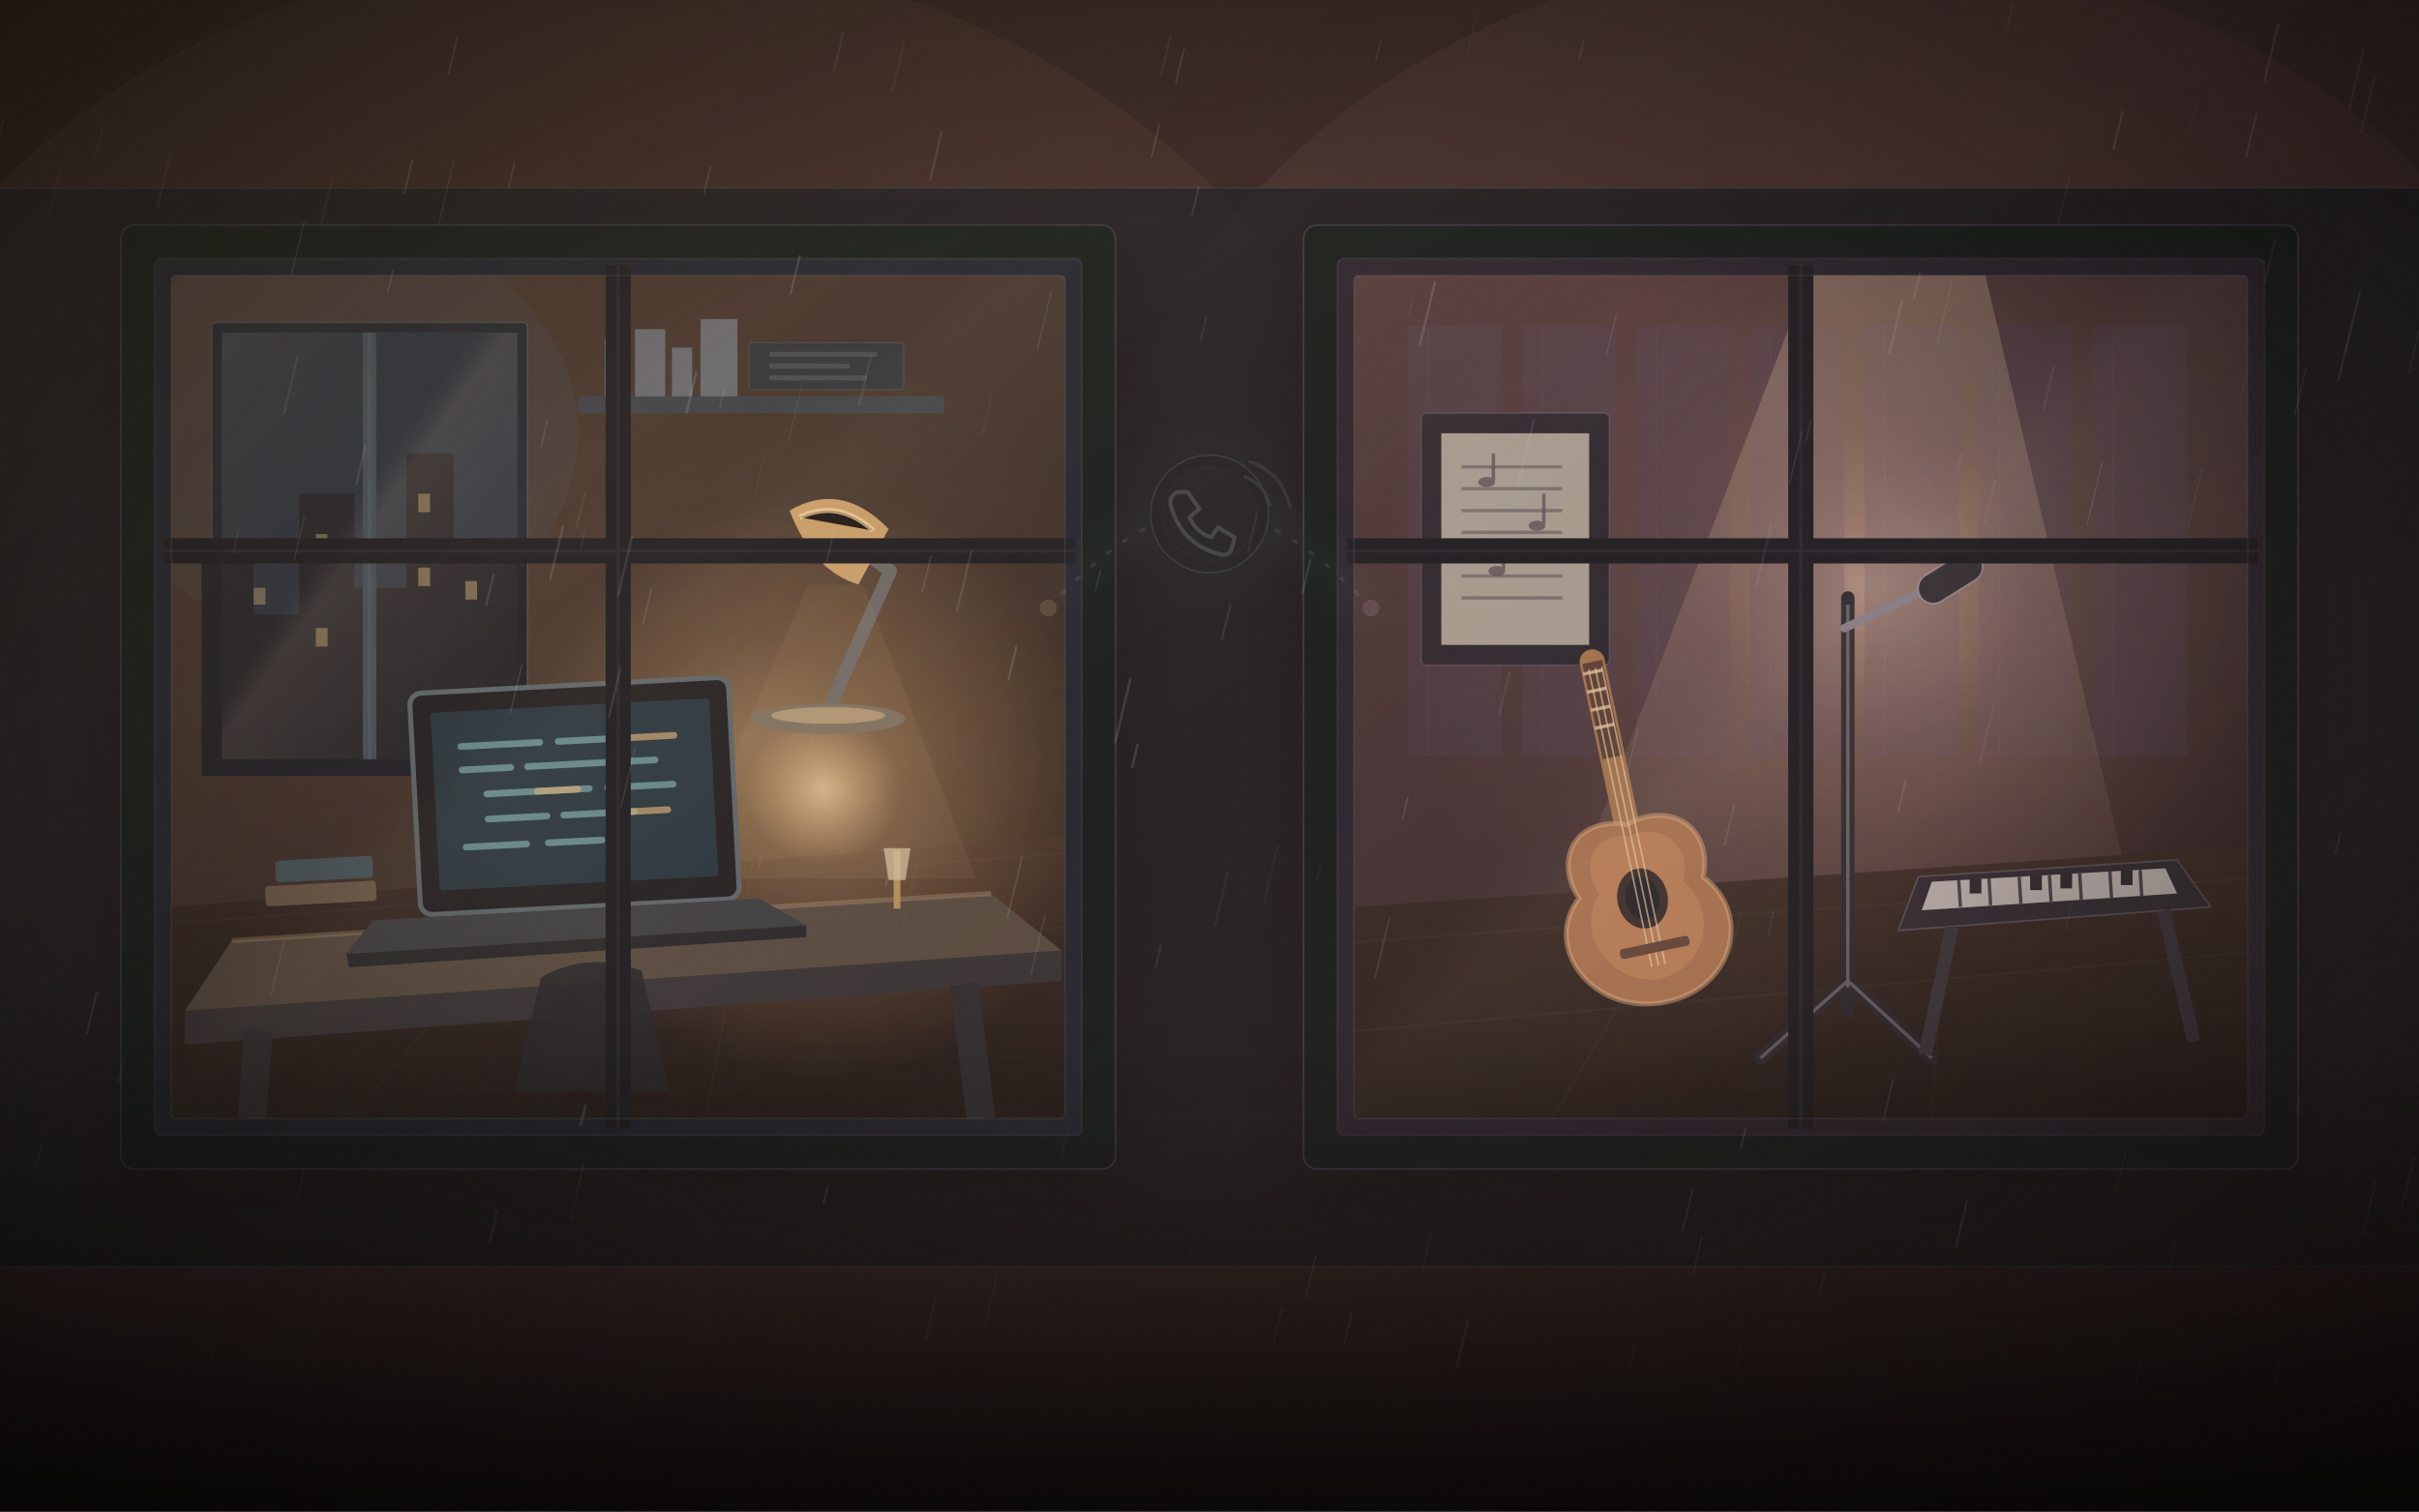
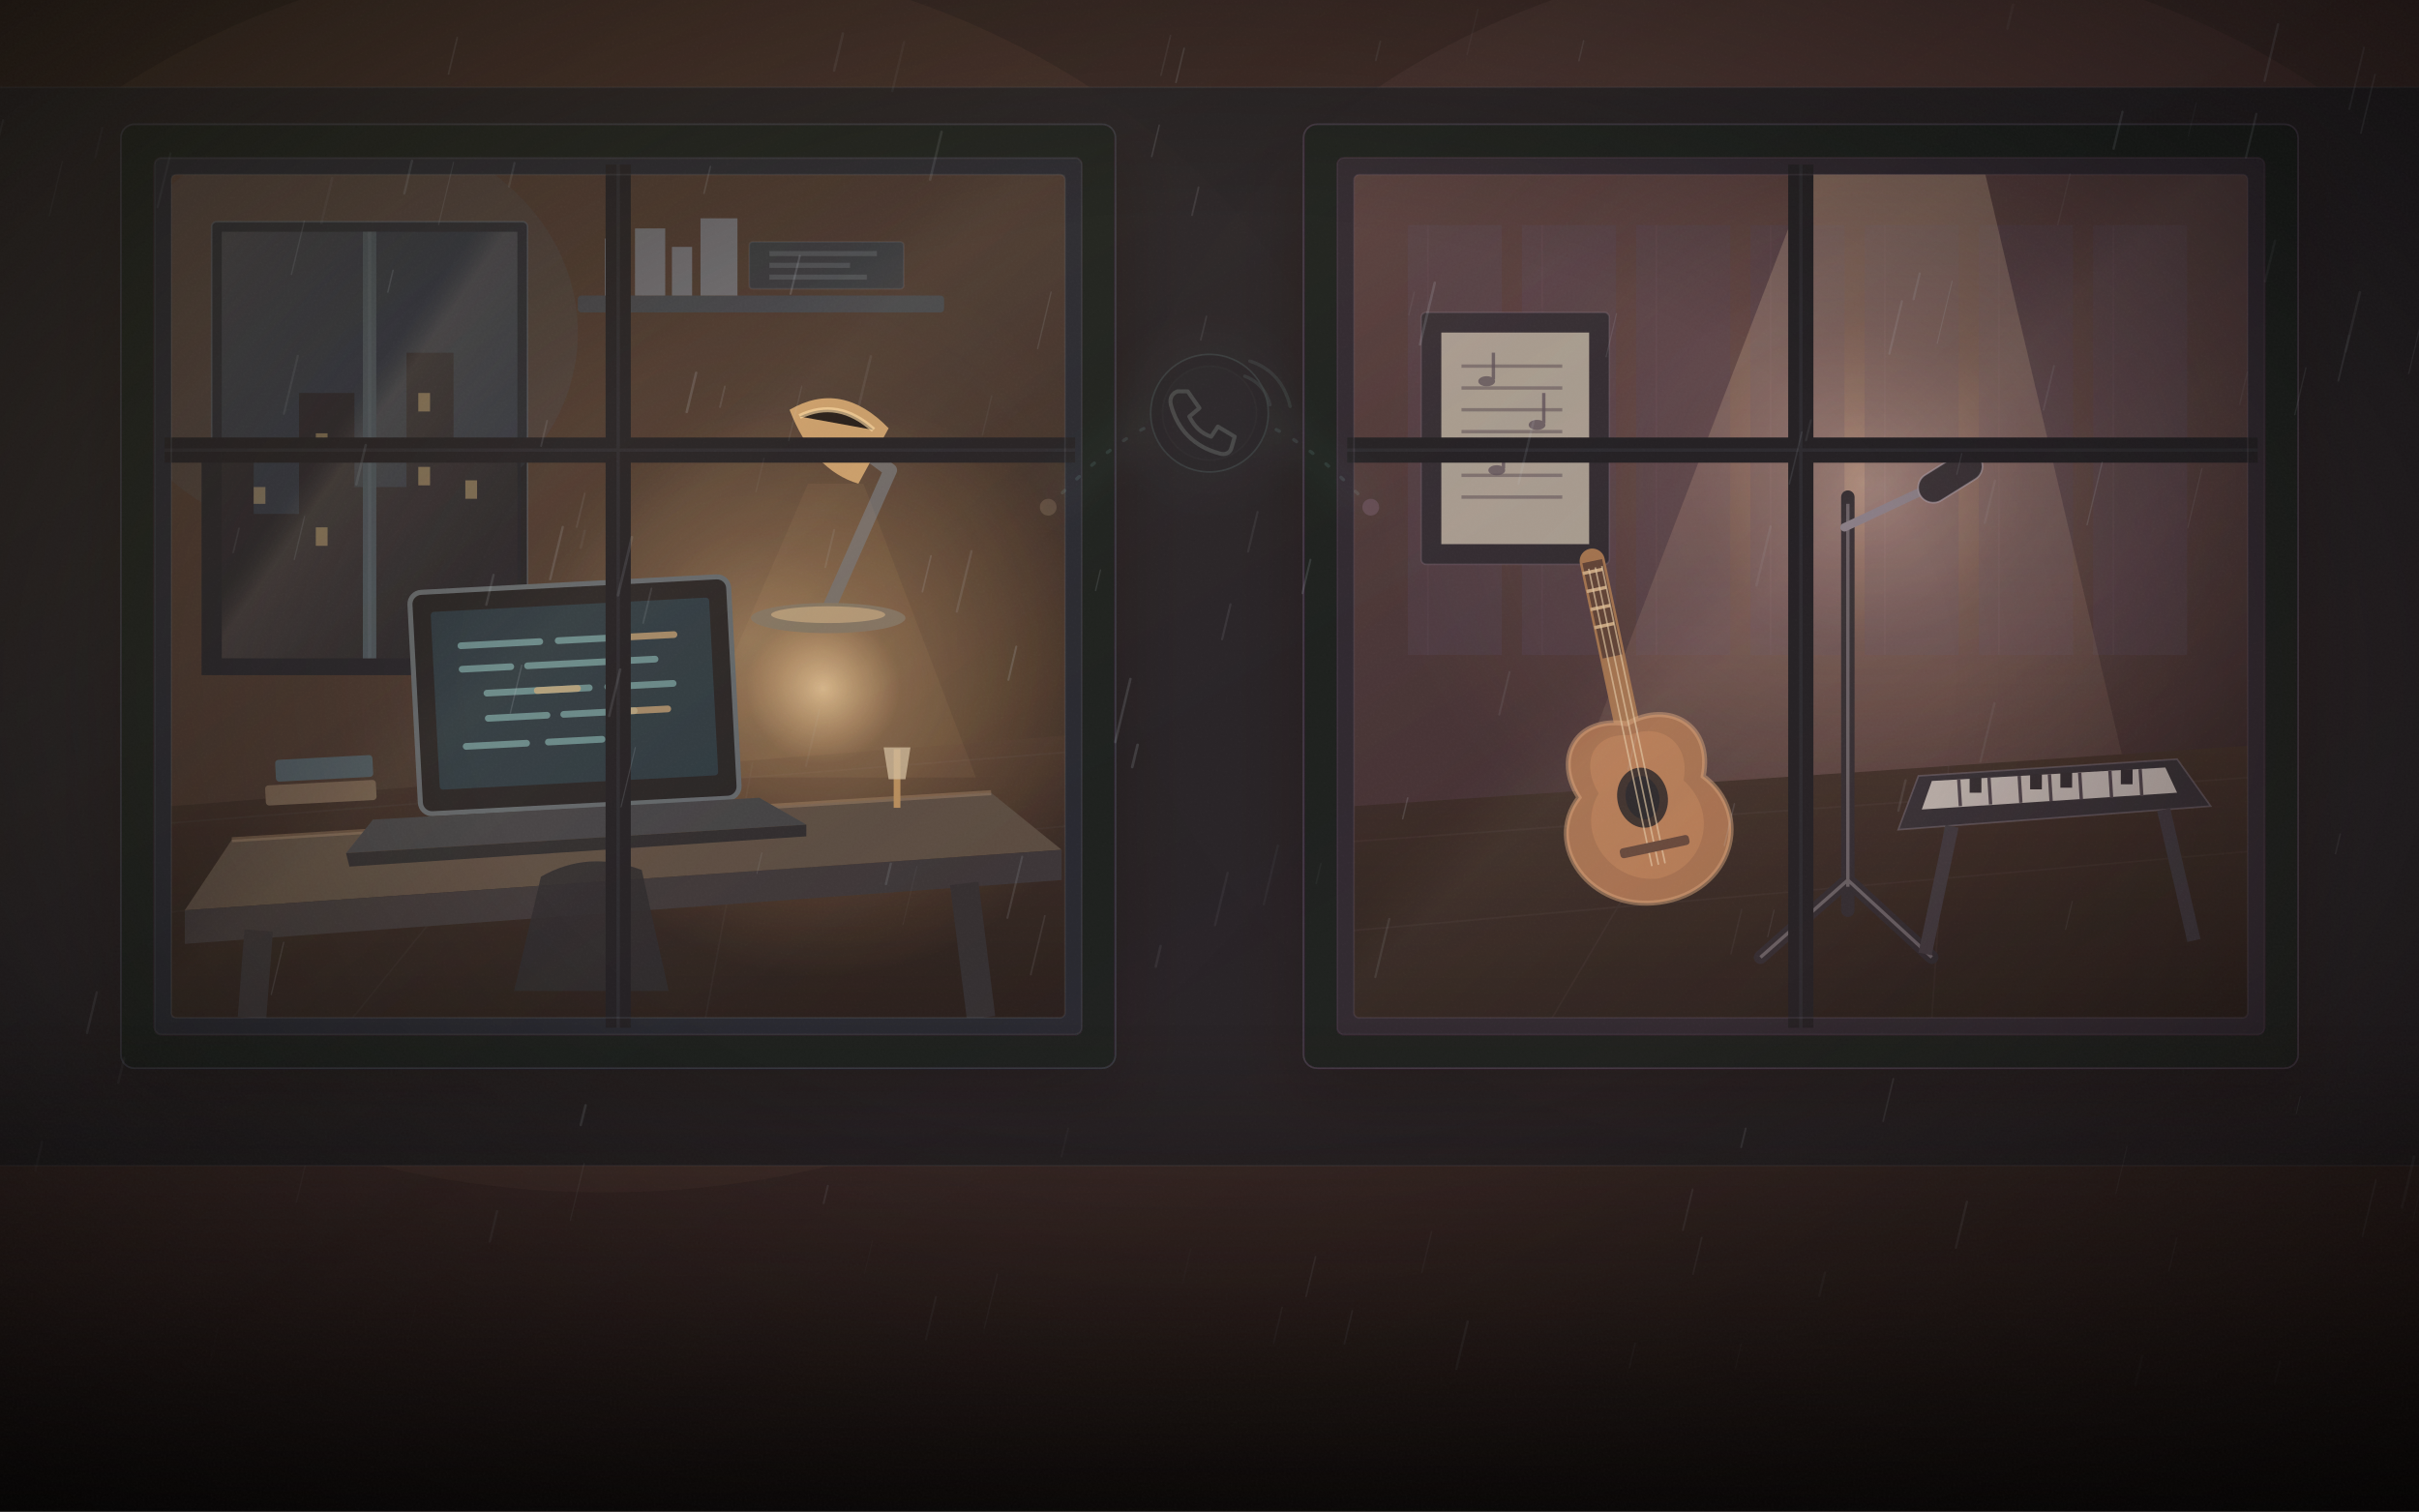
<svg xmlns="http://www.w3.org/2000/svg" viewBox="0 0 1440 900" preserveAspectRatio="xMidYMid slice" role="img" aria-labelledby="title desc">
  <defs>
    <linearGradient id="night" x1="0" y1="0" x2="1" y2="1">
      <stop stop-color="#120d0c" />
      <stop offset=".46" stop-color="#2b1c1c" />
      <stop offset="1" stop-color="#160f0e" />
    </linearGradient>
    <linearGradient id="dawn" x1="0" y1="0" x2="0" y2="1">
      <stop stop-color="#e2a276" stop-opacity=".36" />
      <stop offset=".48" stop-color="#8b5e5e" stop-opacity=".15" />
      <stop offset="1" stop-color="#17110f" stop-opacity="0" />
    </linearGradient>
    <linearGradient id="warmWash" x1="0" y1="0" x2="1" y2="1">
      <stop stop-color="#efb77d" stop-opacity=".2" />
      <stop offset=".5" stop-color="#dca18c" stop-opacity=".13" />
      <stop offset="1" stop-color="#c98370" stop-opacity=".18" />
    </linearGradient>
    <linearGradient id="leftRoom" x1="0" y1="0" x2=".85" y2="1">
      <stop stop-color="#3b2c24" />
      <stop offset=".55" stop-color="#2a211d" />
      <stop offset="1" stop-color="#15100e" />
    </linearGradient>
    <linearGradient id="rightRoom" x1=".2" y1="0" x2=".8" y2="1">
      <stop stop-color="#3b292c" />
      <stop offset=".58" stop-color="#2b2025" />
      <stop offset="1" stop-color="#171114" />
    </linearGradient>
    <linearGradient id="floor" x1="0" y1="0" x2="0" y2="1">
      <stop stop-color="#261c18" />
      <stop offset="1" stop-color="#0e0b0a" />
    </linearGradient>
    <linearGradient id="glass" x1="0" y1="0" x2="1" y2="1">
      <stop stop-color="#d5b497" stop-opacity=".13" />
      <stop offset=".42" stop-color="#62483f" stop-opacity=".05" />
      <stop offset=".48" stop-color="#f4d7b6" stop-opacity=".13" />
      <stop offset="1" stop-color="#211512" stop-opacity=".03" />
    </linearGradient>
    <linearGradient id="spotlight" x1="0" y1="0" x2="0" y2="1">
      <stop stop-color="#ffe0b6" stop-opacity=".27" />
      <stop offset="1" stop-color="#d9a18b" stop-opacity="0" />
    </linearGradient>
    <linearGradient id="bottomShade" x1="0" y1="0" x2="0" y2="1">
      <stop stop-color="#100b09" stop-opacity="0" />
      <stop offset=".56" stop-color="#100b09" stop-opacity=".46" />
      <stop offset="1" stop-color="#0b0807" stop-opacity=".94" />
    </linearGradient>
    <radialGradient id="lampGlow">
      <stop stop-color="#ffe0a8" stop-opacity=".78" />
      <stop offset=".26" stop-color="#f4bd78" stop-opacity=".3" />
      <stop offset="1" stop-color="#e6a053" stop-opacity="0" />
    </radialGradient>
    <radialGradient id="stageGlow">
      <stop stop-color="#ffd8bd" stop-opacity=".48" />
      <stop offset=".35" stop-color="#dda088" stop-opacity=".18" />
      <stop offset="1" stop-color="#aa6e63" stop-opacity="0" />
    </radialGradient>
    <radialGradient id="vignette" cx=".5" cy=".45" r=".72">
      <stop offset=".42" stop-color="#000" stop-opacity="0" />
      <stop offset="1" stop-color="#000" stop-opacity=".66" />
    </radialGradient>
    <filter id="blur8" x="-50%" y="-50%" width="200%" height="200%">
      <feGaussianBlur stdDeviation="8" />
    </filter>
    <filter id="blur24" x="-50%" y="-50%" width="200%" height="200%">
      <feGaussianBlur stdDeviation="24" />
    </filter>
    <filter id="shadow" x="-30%" y="-30%" width="160%" height="160%">
      <feDropShadow dx="0" dy="16" stdDeviation="22" flood-color="#000" flood-opacity=".55" />
    </filter>
    <filter id="grain">
      <feTurbulence type="fractalNoise" baseFrequency=".72" numOctaves="3" seed="27" stitchTiles="stitch" />
      <feColorMatrix type="saturate" values="0" />
      <feComponentTransfer>
        <feFuncA type="table" tableValues="0 .075" />
      </feComponentTransfer>
    </filter>
    <clipPath id="leftClip">
      <rect x="102" y="164" width="532" height="502" rx="3" />
    </clipPath>
    <clipPath id="rightClip">
      <rect x="806" y="164" width="532" height="502" rx="3" />
    </clipPath>
  </defs>
  <rect width="1440" height="900" fill="url(#night)" />
  <ellipse cx="360" cy="340" rx="460" ry="370" fill="#b47b58" opacity=".09" />
  <ellipse cx="1100" cy="330" rx="440" ry="360" fill="#a86c6c" opacity=".1" />
-   <path d="M0 112H1440V754H0Z" fill="#080d15" opacity=".9" />
-   <path d="M0 112H1440M0 754H1440" stroke="#6d8296" stroke-opacity=".14" />
-   <g filter="url(#shadow)">
-     <rect x="72" y="134" width="592" height="562" rx="8" fill="#05090f" stroke="#344250" stroke-opacity=".55" />
-     <rect x="92" y="154" width="552" height="522" rx="4" fill="#111923" stroke="#637484" stroke-opacity=".18" />
-     <rect x="776" y="134" width="592" height="562" rx="8" fill="#05090f" stroke="#454057" stroke-opacity=".58" />
-     <rect x="796" y="154" width="552" height="522" rx="4" fill="#171522" stroke="#756887" stroke-opacity=".18" />
+   <g transform="translate(0 -60)">
+     <path d="M0 112H1440V754H0Z" fill="#080d15" opacity=".9" />
+     <path d="M0 112H1440M0 754H1440" stroke="#6d8296" stroke-opacity=".14" />
+     <g filter="url(#shadow)">
+       <rect x="72" y="134" width="592" height="562" rx="8" fill="#05090f" stroke="#344250" stroke-opacity=".55" />
+       <rect x="92" y="154" width="552" height="522" rx="4" fill="#111923" stroke="#637484" stroke-opacity=".18" />
+       <rect x="776" y="134" width="592" height="562" rx="8" fill="#05090f" stroke="#454057" stroke-opacity=".58" />
+       <rect x="796" y="154" width="552" height="522" rx="4" fill="#171522" stroke="#756887" stroke-opacity=".18" />
+     </g>
+     <g opacity="1">
+       <g clip-path="url(#leftClip)">
+         <rect x="102" y="164" width="532" height="502" fill="url(#leftRoom)" />
+         <ellipse cx="444" cy="440" rx="250" ry="240" fill="url(#lampGlow)" opacity=".26" />
+         <path d="M102 540L634 498V666H102Z" fill="url(#floor)" />
+         <path d="M102 550L634 508M102 603L634 552M210 666L328 520M420 666L448 514" stroke="#80909a" stroke-opacity=".06" />
+         <rect x="126" y="192" width="188" height="266" rx="3" fill="#080e16" stroke="#4b5d6b" stroke-opacity=".5" />
+         <rect x="132" y="198" width="176" height="254" fill="#0d1a28" />
+         <ellipse cx="202" cy="258" rx="142" ry="124" fill="#345574" opacity=".14" />
+         <path d="M120 410V332H151V366H178V294H211V350H242V270H270V324H310V462H120Z" fill="#080f19" />
+         <path d="M151 350H158V360H151ZM188 318H195V329H188ZM249 294H256V305H249ZM277 346H284V357H277ZM188 374H195V385H188ZM249 338H256V349H249Z" fill="#d5b878" opacity=".48" />
+         <rect x="132" y="198" width="176" height="254" fill="url(#glass)" />
+         <path d="M220 198V452M132 326H308" stroke="#334652" stroke-width="8" />
+         <path d="M220 198V452M132 326H308" stroke="#8295a1" stroke-opacity=".12" stroke-width="2" />
+         <rect x="344" y="236" width="218" height="10" rx="2" fill="#29343e" />
+         <path d="M360 202H374V236H360ZM378 196H396V236H378ZM400 207H412V236H400ZM417 190H439V236H417Z" fill="#58606a" />
+         <rect x="446" y="204" width="92" height="28" rx="2" fill="#1a252f" stroke="#83919a" stroke-opacity=".15" />
+         <path d="M458 211H522M458 218H506M458 225H516" stroke="#8b9ba3" stroke-opacity=".22" stroke-width="3" />
+         <ellipse cx="490" cy="470" rx="176" ry="172" fill="url(#lampGlow)" />
+         <path d="M493 423L530 340M530 340L500 318" stroke="#5b5e60" stroke-width="8" stroke-linecap="round" />
+         <path d="M470 304Q501 286 529 315L511 348Q484 340 470 304Z" fill="#c59b63" />
+         <path d="M476 308Q499 297 520 316" stroke="#ffe0a4" stroke-opacity=".65" stroke-width="3" />
+         <ellipse cx="493" cy="428" rx="46" ry="9" fill="#6c6558" />
+         <ellipse cx="493" cy="426" rx="34" ry="5" fill="#d3b785" opacity=".55" />
+         <path d="M481 348L405 523H581L514 348Z" fill="#f2bd78" opacity=".065" />
+         <path d="M138 560L590 532L632 566L110 602Z" fill="#463e35" />
+         <path d="M110 602L632 566V584L110 622Z" fill="#24252a" />
+         <path d="M154 614L150 666M574 586L584 666" stroke="#1a1d23" stroke-width="17" />
+         <path d="M138 560L590 532" stroke="#b49670" stroke-opacity=".35" stroke-width="3" />
+         <rect x="247" y="408" width="190" height="132" rx="7" fill="#080d12" stroke="#4c5b64" stroke-width="3" transform="rotate(-3 342 474)" />
+         <rect x="259" y="420" width="166" height="106" rx="2" fill="#102633" transform="rotate(-3 342 474)" />
+         <g transform="rotate(-3 342 474)" stroke-linecap="round">
+           <path d="M276 441H323M334 441H368M276 455H305M315 455H391M290 470H351M362 470H401M290 485H325M335 485H377M276 501H312M325 501H357" stroke="#75b6b6" stroke-opacity=".65" stroke-width="4" />
+           <path d="M374 441H403M320 470H344M367 485H397" stroke="#d1aa72" stroke-opacity=".7" stroke-width="4" />
+         </g>
+         <path d="M222 548L452 535L480 551L206 568Z" fill="#293138" />
+         <path d="M206 568L480 551V558L208 576Z" fill="#12181d" />
+         <rect x="158" y="526" width="66" height="12" rx="2" fill="#5f5142" transform="rotate(-3 191 532)" />
+         <rect x="164" y="511" width="58" height="13" rx="2" fill="#344b56" transform="rotate(-3 193 518)" />
+         <path d="M534 506V541" stroke="#b28a55" stroke-width="4" />
+         <path d="M526 505H542L539 524H529Z" fill="#d2c2a1" opacity=".75" />
+         <path d="M322 582Q350 566 382 578L398 650H306Z" fill="#11171e" opacity=".88" />
+       </g>
+     </g>
+     <g opacity="1">
+       <g clip-path="url(#rightClip)">
+         <rect x="806" y="164" width="532" height="502" fill="url(#rightRoom)" />
+         <ellipse cx="1110" cy="348" rx="290" ry="268" fill="url(#stageGlow)" />
+         <g opacity=".32">
+           <path d="M838 194H894V450H838ZM906 194H962V450H906ZM974 194H1030V450H974ZM1042 194H1098V450H1042ZM1110 194H1166V450H1110ZM1178 194H1234V450H1178ZM1246 194H1302V450H1246Z" fill="#40344f" />
+           <path d="M850 194V450M918 194V450M986 194V450M1054 194V450M1122 194V450M1190 194V450M1258 194V450" stroke="#9a82aa" stroke-opacity=".18" />
+         </g>
+         <path d="M1080 156H1180L1300 666H884Z" fill="url(#spotlight)" />
+         <ellipse cx="1115" cy="626" rx="218" ry="44" fill="#c5a0dc" opacity=".07" filter="url(#blur8)" />
+         <path d="M806 540L1338 504V666H806Z" fill="url(#floor)" />
+         <path d="M806 561L1338 523M806 614L1338 567M924 666L1008 524M1150 666L1160 516" stroke="#a392b1" stroke-opacity=".055" />
+         <rect x="846" y="246" width="112" height="150" rx="3" fill="#171822" stroke="#76677f" stroke-opacity=".32" />
+         <rect x="858" y="258" width="88" height="126" fill="#d6cdbc" opacity=".72" />
+         <path d="M870 278H930M870 291H930M870 304H930M870 317H930M870 330H930M870 343H930M870 356H930" stroke="#554f55" stroke-opacity=".65" stroke-width="2" />
+         <g fill="#4a4350" opacity=".8">
+           <ellipse cx="885" cy="287" rx="5" ry="3" />
+           <ellipse cx="915" cy="313" rx="5" ry="3" />
+           <ellipse cx="891" cy="340" rx="5" ry="3" />
+           <path d="M889 286V270M919 312V294M895 339V321" stroke="#4a4350" stroke-width="2" />
+         </g>
+         <path d="M1100 356V602M1100 584L1048 630M1100 584L1150 630" stroke="#151720" stroke-width="8" stroke-linecap="round" />
+         <path d="M1100 360V588M1100 584L1048 630M1100 584L1150 630" stroke="#85828d" stroke-opacity=".55" stroke-width="2" />
+         <path d="M1098 374L1162 344" stroke="#777482" stroke-width="5" stroke-linecap="round" />
+         <rect x="1152" y="323" width="18" height="42" rx="9" fill="#171922" stroke="#a29baa" stroke-opacity=".65" transform="rotate(58 1161 344)" />
+         <g transform="translate(900 378) scale(1) rotate(-12 70 130)">
+           <path d="M72 14V144" stroke="#9a6c45" stroke-width="15" stroke-linecap="round" />
+           <path d="M66 14H78V72H66Z" fill="#4d3429" />
+           <path d="M65 20H77M65 31H77M65 42H77M65 53H77" stroke="#c5a67e" stroke-width="2" />
+           <path d="M72 113C43 102 25 124 35 150C8 173 27 218 69 221C113 224 135 181 110 153C122 125 100 104 72 113Z" fill="#9c6744" stroke="#d4a276" stroke-opacity=".5" stroke-width="3" />
+           <path d="M72 120C51 114 40 130 47 150C28 171 43 204 71 207C100 207 115 176 98 153C107 132 92 116 72 120Z" fill="#b87b50" opacity=".65" />
+           <ellipse cx="72" cy="158" rx="15" ry="18" fill="#211b1b" />
+           <ellipse cx="72" cy="158" rx="10" ry="13" fill="#0b1119" />
+           <path d="M69 18V199M73 18V199M77 18V199" stroke="#e3d0aa" stroke-opacity=".65" />
+           <rect x="52" y="185" width="42" height="6" rx="2" fill="#50362b" />
+         </g>
+         <g transform="translate(1142 500)">
+           <path d="M0 22L154 12L174 40L-12 54Z" fill="#191b25" stroke="#6d6879" stroke-opacity=".5" />
+           <path d="M8 25L147 17L154 32L2 42Z" fill="#d3d0ca" opacity=".82" />
+           <path d="M24 24L25 40M42 23L43 39M60 22L61 38M78 21L79 37M96 20L97 36M114 19L115 35M132 18L133 34" stroke="#36333e" stroke-width="2" />
+           <path d="M34 23L34 32M70 21L70 30M88 20L88 29M124 18L124 27" stroke="#171820" stroke-width="7" />
+           <path d="M20 52L4 128M146 42L164 120" stroke="#252630" stroke-width="8" />
+         </g>
+         <rect x="806" y="164" width="532" height="502" fill="url(#glass)" opacity=".42" />
+       </g>
+     </g>
+     <rect x="102" y="164" width="532" height="502" fill="url(#glass)" opacity=".32" />
+     <path d="M368 158V672M98 328H640M1072 158V672M802 328H1344" stroke="#080d14" stroke-width="15" />
+     <path d="M368 158V672M98 328H640M1072 158V672M802 328H1344" stroke="#607080" stroke-opacity=".12" stroke-width="2" />
+     <rect x="102" y="164" width="532" height="502" rx="3" fill="none" stroke="#9aabba" stroke-opacity=".12" />
+     <rect x="806" y="164" width="532" height="502" rx="3" fill="none" stroke="#aa9bb8" stroke-opacity=".12" />
  </g>
-   <g opacity="1">
-     <g clip-path="url(#leftClip)">
-       <rect x="102" y="164" width="532" height="502" fill="url(#leftRoom)" />
-       <ellipse cx="444" cy="440" rx="250" ry="240" fill="url(#lampGlow)" opacity=".26" />
-       <path d="M102 540L634 498V666H102Z" fill="url(#floor)" />
-       <path d="M102 550L634 508M102 603L634 552M210 666L328 520M420 666L448 514" stroke="#80909a" stroke-opacity=".06" />
-       <rect x="126" y="192" width="188" height="266" rx="3" fill="#080e16" stroke="#4b5d6b" stroke-opacity=".5" />
-       <rect x="132" y="198" width="176" height="254" fill="#0d1a28" />
-       <ellipse cx="202" cy="258" rx="142" ry="124" fill="#345574" opacity=".14" />
-       <path d="M120 410V332H151V366H178V294H211V350H242V270H270V324H310V462H120Z" fill="#080f19" />
-       <path d="M151 350H158V360H151ZM188 318H195V329H188ZM249 294H256V305H249ZM277 346H284V357H277ZM188 374H195V385H188ZM249 338H256V349H249Z" fill="#d5b878" opacity=".48" />
-       <rect x="132" y="198" width="176" height="254" fill="url(#glass)" />
-       <path d="M220 198V452M132 326H308" stroke="#334652" stroke-width="8" />
-       <path d="M220 198V452M132 326H308" stroke="#8295a1" stroke-opacity=".12" stroke-width="2" />
-       <rect x="344" y="236" width="218" height="10" rx="2" fill="#29343e" />
-       <path d="M360 202H374V236H360ZM378 196H396V236H378ZM400 207H412V236H400ZM417 190H439V236H417Z" fill="#58606a" />
-       <rect x="446" y="204" width="92" height="28" rx="2" fill="#1a252f" stroke="#83919a" stroke-opacity=".15" />
-       <path d="M458 211H522M458 218H506M458 225H516" stroke="#8b9ba3" stroke-opacity=".22" stroke-width="3" />
-       <ellipse cx="490" cy="470" rx="176" ry="172" fill="url(#lampGlow)" />
-       <path d="M493 423L530 340M530 340L500 318" stroke="#5b5e60" stroke-width="8" stroke-linecap="round" />
-       <path d="M470 304Q501 286 529 315L511 348Q484 340 470 304Z" fill="#c59b63" />
-       <path d="M476 308Q499 297 520 316" stroke="#ffe0a4" stroke-opacity=".65" stroke-width="3" />
-       <ellipse cx="493" cy="428" rx="46" ry="9" fill="#6c6558" />
-       <ellipse cx="493" cy="426" rx="34" ry="5" fill="#d3b785" opacity=".55" />
-       <path d="M481 348L405 523H581L514 348Z" fill="#f2bd78" opacity=".065" />
-       <path d="M138 560L590 532L632 566L110 602Z" fill="#463e35" />
-       <path d="M110 602L632 566V584L110 622Z" fill="#24252a" />
-       <path d="M154 614L150 666M574 586L584 666" stroke="#1a1d23" stroke-width="17" />
-       <path d="M138 560L590 532" stroke="#b49670" stroke-opacity=".35" stroke-width="3" />
-       <rect x="247" y="408" width="190" height="132" rx="7" fill="#080d12" stroke="#4c5b64" stroke-width="3" transform="rotate(-3 342 474)" />
-       <rect x="259" y="420" width="166" height="106" rx="2" fill="#102633" transform="rotate(-3 342 474)" />
-       <g transform="rotate(-3 342 474)" stroke-linecap="round">
-         <path d="M276 441H323M334 441H368M276 455H305M315 455H391M290 470H351M362 470H401M290 485H325M335 485H377M276 501H312M325 501H357" stroke="#75b6b6" stroke-opacity=".65" stroke-width="4" />
-         <path d="M374 441H403M320 470H344M367 485H397" stroke="#d1aa72" stroke-opacity=".7" stroke-width="4" />
-       </g>
-       <path d="M222 548L452 535L480 551L206 568Z" fill="#293138" />
-       <path d="M206 568L480 551V558L208 576Z" fill="#12181d" />
-       <rect x="158" y="526" width="66" height="12" rx="2" fill="#5f5142" transform="rotate(-3 191 532)" />
-       <rect x="164" y="511" width="58" height="13" rx="2" fill="#344b56" transform="rotate(-3 193 518)" />
-       <path d="M534 506V541" stroke="#b28a55" stroke-width="4" />
-       <path d="M526 505H542L539 524H529Z" fill="#d2c2a1" opacity=".75" />
-       <path d="M322 582Q350 566 382 578L398 650H306Z" fill="#11171e" opacity=".88" />
-     </g>
-   </g>
-   <g opacity="1">
-     <g clip-path="url(#rightClip)">
-       <rect x="806" y="164" width="532" height="502" fill="url(#rightRoom)" />
-       <ellipse cx="1110" cy="348" rx="290" ry="268" fill="url(#stageGlow)" />
-       <g opacity=".32">
-         <path d="M838 194H894V450H838ZM906 194H962V450H906ZM974 194H1030V450H974ZM1042 194H1098V450H1042ZM1110 194H1166V450H1110ZM1178 194H1234V450H1178ZM1246 194H1302V450H1246Z" fill="#40344f" />
-         <path d="M850 194V450M918 194V450M986 194V450M1054 194V450M1122 194V450M1190 194V450M1258 194V450" stroke="#9a82aa" stroke-opacity=".18" />
-       </g>
-       <path d="M1080 156H1180L1300 666H884Z" fill="url(#spotlight)" />
-       <ellipse cx="1115" cy="626" rx="218" ry="44" fill="#c5a0dc" opacity=".07" filter="url(#blur8)" />
-       <path d="M806 540L1338 504V666H806Z" fill="url(#floor)" />
-       <path d="M806 561L1338 523M806 614L1338 567M924 666L1008 524M1150 666L1160 516" stroke="#a392b1" stroke-opacity=".055" />
-       <rect x="846" y="246" width="112" height="150" rx="3" fill="#171822" stroke="#76677f" stroke-opacity=".32" />
-       <rect x="858" y="258" width="88" height="126" fill="#d6cdbc" opacity=".72" />
-       <path d="M870 278H930M870 291H930M870 304H930M870 317H930M870 330H930M870 343H930M870 356H930" stroke="#554f55" stroke-opacity=".65" stroke-width="2" />
-       <g fill="#4a4350" opacity=".8">
-         <ellipse cx="885" cy="287" rx="5" ry="3" />
-         <ellipse cx="915" cy="313" rx="5" ry="3" />
-         <ellipse cx="891" cy="340" rx="5" ry="3" />
-         <path d="M889 286V270M919 312V294M895 339V321" stroke="#4a4350" stroke-width="2" />
-       </g>
-       <path d="M1100 356V602M1100 584L1048 630M1100 584L1150 630" stroke="#151720" stroke-width="8" stroke-linecap="round" />
-       <path d="M1100 360V588M1100 584L1048 630M1100 584L1150 630" stroke="#85828d" stroke-opacity=".55" stroke-width="2" />
-       <path d="M1098 374L1162 344" stroke="#777482" stroke-width="5" stroke-linecap="round" />
-       <rect x="1152" y="323" width="18" height="42" rx="9" fill="#171922" stroke="#a29baa" stroke-opacity=".65" transform="rotate(58 1161 344)" />
-       <g transform="translate(900 378) scale(1) rotate(-12 70 130)">
-         <path d="M72 14V144" stroke="#9a6c45" stroke-width="15" stroke-linecap="round" />
-         <path d="M66 14H78V72H66Z" fill="#4d3429" />
-         <path d="M65 20H77M65 31H77M65 42H77M65 53H77" stroke="#c5a67e" stroke-width="2" />
-         <path d="M72 113C43 102 25 124 35 150C8 173 27 218 69 221C113 224 135 181 110 153C122 125 100 104 72 113Z" fill="#9c6744" stroke="#d4a276" stroke-opacity=".5" stroke-width="3" />
-         <path d="M72 120C51 114 40 130 47 150C28 171 43 204 71 207C100 207 115 176 98 153C107 132 92 116 72 120Z" fill="#b87b50" opacity=".65" />
-         <ellipse cx="72" cy="158" rx="15" ry="18" fill="#211b1b" />
-         <ellipse cx="72" cy="158" rx="10" ry="13" fill="#0b1119" />
-         <path d="M69 18V199M73 18V199M77 18V199" stroke="#e3d0aa" stroke-opacity=".65" />
-         <rect x="52" y="185" width="42" height="6" rx="2" fill="#50362b" />
-       </g>
-       <g transform="translate(1142 500)">
-         <path d="M0 22L154 12L174 40L-12 54Z" fill="#191b25" stroke="#6d6879" stroke-opacity=".5" />
-         <path d="M8 25L147 17L154 32L2 42Z" fill="#d3d0ca" opacity=".82" />
-         <path d="M24 24L25 40M42 23L43 39M60 22L61 38M78 21L79 37M96 20L97 36M114 19L115 35M132 18L133 34" stroke="#36333e" stroke-width="2" />
-         <path d="M34 23L34 32M70 21L70 30M88 20L88 29M124 18L124 27" stroke="#171820" stroke-width="7" />
-         <path d="M20 52L4 128M146 42L164 120" stroke="#252630" stroke-width="8" />
-       </g>
-       <rect x="806" y="164" width="532" height="502" fill="url(#glass)" opacity=".42" />
-     </g>
-   </g>
-   <rect x="102" y="164" width="532" height="502" fill="url(#glass)" opacity=".32" />
-   <path d="M368 158V672M98 328H640M1072 158V672M802 328H1344" stroke="#080d14" stroke-width="15" />
-   <path d="M368 158V672M98 328H640M1072 158V672M802 328H1344" stroke="#607080" stroke-opacity=".12" stroke-width="2" />
-   <rect x="102" y="164" width="532" height="502" rx="3" fill="none" stroke="#9aabba" stroke-opacity=".12" />
-   <rect x="806" y="164" width="532" height="502" rx="3" fill="none" stroke="#aa9bb8" stroke-opacity=".12" />
  <g stroke="#c5d8e5" stroke-linecap="round" opacity="0.2">
    <line x1="-29.7" y1="452.2" x2="-34.8" y2="473.5" stroke-width="1.0" opacity="0.45" />
    <line x1="1337.8" y1="221.6" x2="1333.2" y2="240.8" stroke-width="0.9" opacity="0.35" />
    <line x1="501.8" y1="19.9" x2="496.5" y2="42.1" stroke-width="1.5" opacity="0.49" />
    <line x1="422.9" y1="99.2" x2="419.1" y2="115.1" stroke-width="1.0" opacity="0.72" />
    <line x1="378.2" y1="445.1" x2="369.7" y2="480.4" stroke-width="0.7" opacity="0.75" />
    <line x1="310.6" y1="396.1" x2="303.8" y2="424.5" stroke-width="0.8" opacity="0.81" />
    <line x1="838.0" y1="475.1" x2="835.0" y2="487.5" stroke-width="0.9" opacity="0.77" />
    <line x1="1263.5" y1="66.6" x2="1258.2" y2="88.5" stroke-width="1.4" opacity="0.76" />
    <line x1="975.1" y1="433.7" x2="969.2" y2="458.0" stroke-width="0.9" opacity="0.58" />
    <line x1="1413.8" y1="44.4" x2="1405.4" y2="79.2" stroke-width="1.0" opacity="0.71" />
    <line x1="1013.0" y1="737.0" x2="1007.8" y2="758.7" stroke-width="1.0" opacity="0.66" />
    <line x1="713.5" y1="111.5" x2="709.6" y2="128.1" stroke-width="1.1" opacity="0.61" />
    <line x1="608.5" y1="510.1" x2="599.7" y2="546.5" stroke-width="1.2" opacity="0.62" />
    <line x1="476.1" y1="152.4" x2="470.6" y2="175.0" stroke-width="1.2" opacity="0.84" />
    <line x1="748.6" y1="304.9" x2="743.0" y2="328.4" stroke-width="1.3" opacity="0.40" />
    <line x1="780.1" y1="333.3" x2="775.3" y2="353.2" stroke-width="1.2" opacity="0.72" />
    <line x1="496.6" y1="315.6" x2="491.3" y2="337.6" stroke-width="1.2" opacity="0.49" />
    <line x1="1466.5" y1="720.0" x2="1460.2" y2="746.4" stroke-width="1.6" opacity="0.84" />
    <line x1="414.4" y1="222.0" x2="408.8" y2="245.3" stroke-width="1.5" opacity="0.82" />
    <line x1="1232.3" y1="103.5" x2="1225.0" y2="133.7" stroke-width="0.9" opacity="0.34" />
    <line x1="730.8" y1="519.7" x2="723.3" y2="550.8" stroke-width="1.4" opacity="0.30" />
    <line x1="622.0" y1="545.3" x2="613.6" y2="580.3" stroke-width="1.0" opacity="0.50" />
    <line x1="1162.1" y1="167.2" x2="1153.2" y2="204.5" stroke-width="0.6" opacity="0.77" />
    <line x1="1072.6" y1="257.3" x2="1065.2" y2="288.1" stroke-width="0.9" opacity="0.54" />
    <line x1="655.1" y1="339.4" x2="652.2" y2="351.6" stroke-width="0.8" opacity="0.67" />
    <line x1="217.7" y1="265.0" x2="212.1" y2="288.4" stroke-width="1.5" opacity="0.57" />
    <line x1="1393.1" y1="496.6" x2="1390.3" y2="508.2" stroke-width="1.0" opacity="0.47" />
    <line x1="672.9" y1="404.3" x2="663.9" y2="441.8" stroke-width="1.5" opacity="0.74" />
    <line x1="1369.4" y1="652.8" x2="1366.9" y2="663.2" stroke-width="0.6" opacity="0.56" />
    <line x1="25.1" y1="679.9" x2="21.0" y2="697.0" stroke-width="1.4" opacity="0.32" />
    <line x1="763.2" y1="778.6" x2="758.1" y2="799.9" stroke-width="1.0" opacity="0.60" />
    <line x1="1455.4" y1="345.4" x2="1449.1" y2="371.8" stroke-width="1.4" opacity="0.64" />
    <line x1="1007.6" y1="708.2" x2="1001.8" y2="732.5" stroke-width="1.1" opacity="0.70" />
    <line x1="487.8" y1="422.7" x2="479.8" y2="456.0" stroke-width="1.2" opacity="0.25" />
    <line x1="783.1" y1="748.3" x2="777.5" y2="771.9" stroke-width="1.0" opacity="0.80" />
    <line x1="1266.2" y1="682.7" x2="1259.5" y2="710.8" stroke-width="0.7" opacity="0.39" />
    <line x1="625.7" y1="173.9" x2="617.7" y2="207.5" stroke-width="0.8" opacity="0.59" />
    <line x1="1187.6" y1="286.2" x2="1181.5" y2="311.3" stroke-width="1.4" opacity="0.36" />
    <line x1="1056.1" y1="541.9" x2="1052.3" y2="557.8" stroke-width="0.7" opacity="0.47" />
    <line x1="690.9" y1="563.3" x2="688.0" y2="575.6" stroke-width="1.5" opacity="0.37" />
    <line x1="873.7" y1="786.9" x2="866.9" y2="815.1" stroke-width="1.4" opacity="0.84" />
    <line x1="1187.3" y1="418.6" x2="1178.9" y2="453.5" stroke-width="1.4" opacity="0.32" />
    <line x1="827.0" y1="547.2" x2="818.7" y2="581.8" stroke-width="1.3" opacity="0.51" />
    <line x1="453.5" y1="507.9" x2="450.6" y2="520.1" stroke-width="0.6" opacity="0.54" />
    <line x1="1354.3" y1="143.2" x2="1348.4" y2="167.5" stroke-width="1.4" opacity="0.37" />
    <line x1="272.2" y1="22.4" x2="267.0" y2="44.0" stroke-width="1.0" opacity="0.69" />
    <line x1="538.2" y1="25.0" x2="531.2" y2="54.2" stroke-width="1.4" opacity="0.30" />
    <line x1="1039.2" y1="671.9" x2="1036.5" y2="683.1" stroke-width="1.1" opacity="0.78" />
    <line x1="1170.9" y1="715.5" x2="1164.3" y2="743.0" stroke-width="1.4" opacity="0.76" />
    <line x1="1036.5" y1="800.4" x2="1033.1" y2="814.6" stroke-width="0.6" opacity="0.62" />
    <line x1="-5.9" y1="19.5" x2="-14.2" y2="54.1" stroke-width="1.2" opacity="0.60" />
    <line x1="387.8" y1="350.4" x2="382.9" y2="370.9" stroke-width="1.1" opacity="0.58" />
    <line x1="181.3" y1="307.6" x2="175.2" y2="333.1" stroke-width="0.8" opacity="0.61" />
    <line x1="1467.7" y1="634.7" x2="1460.1" y2="666.1" stroke-width="0.8" opacity="0.52" />
    <line x1="1032.5" y1="478.6" x2="1026.5" y2="503.4" stroke-width="0.9" opacity="0.65" />
    <line x1="973.4" y1="799.8" x2="969.9" y2="814.4" stroke-width="1.0" opacity="0.60" />
    <line x1="325.7" y1="250.5" x2="322.1" y2="265.6" stroke-width="1.1" opacity="0.58" />
    <line x1="168.9" y1="561.1" x2="161.5" y2="592.1" stroke-width="0.8" opacity="0.70" />
    <line x1="518.4" y1="212.2" x2="511.4" y2="241.0" stroke-width="1.5" opacity="0.40" />
    <line x1="1086.3" y1="757.8" x2="1083.0" y2="771.6" stroke-width="1.4" opacity="0.50" />
    <line x1="1167.8" y1="270.1" x2="1164.9" y2="282.3" stroke-width="0.7" opacity="0.54" />
    <line x1="197.8" y1="106.0" x2="191.3" y2="132.9" stroke-width="1.5" opacity="0.31" />
    <line x1="854.1" y1="168.4" x2="845.3" y2="205.1" stroke-width="1.5" opacity="0.79" />
    <line x1="1441.1" y1="707.0" x2="1436.2" y2="727.3" stroke-width="0.7" opacity="0.35" />
    <line x1="1407.3" y1="28.3" x2="1398.5" y2="65.0" stroke-width="1.1" opacity="0.63" />
    <line x1="376.2" y1="319.8" x2="367.9" y2="354.4" stroke-width="1.6" opacity="0.61" />
    <line x1="1453.1" y1="816.8" x2="1446.6" y2="843.9" stroke-width="0.7" opacity="0.75" />
    <line x1="677.2" y1="443.5" x2="674.0" y2="456.7" stroke-width="1.6" opacity="0.76" />
    <line x1="177.3" y1="211.9" x2="169.0" y2="246.4" stroke-width="1.3" opacity="0.50" />
    <line x1="732.5" y1="359.8" x2="727.5" y2="380.6" stroke-width="1.3" opacity="0.48" />
    <line x1="1414.4" y1="702.4" x2="1406.3" y2="736.2" stroke-width="1.0" opacity="0.61" />
    <line x1="61.0" y1="76.0" x2="56.7" y2="93.9" stroke-width="1.2" opacity="0.28" />
    <line x1="554.2" y1="331.0" x2="549.1" y2="352.3" stroke-width="1.0" opacity="0.68" />
    <line x1="1142.8" y1="162.8" x2="1139.1" y2="178.2" stroke-width="1.3" opacity="0.71" />
    <line x1="1078.0" y1="250.3" x2="1075.1" y2="262.1" stroke-width="1.2" opacity="0.42" />
    <line x1="101.5" y1="91.3" x2="93.8" y2="123.4" stroke-width="1.3" opacity="0.39" />
    <line x1="1127.1" y1="642.3" x2="1121.0" y2="667.6" stroke-width="1.0" opacity="0.60" />
    <line x1="142.3" y1="314.6" x2="138.8" y2="329.0" stroke-width="1.0" opacity="0.45" />
    <line x1="181.2" y1="131.5" x2="173.5" y2="163.4" stroke-width="0.8" opacity="0.71" />
    <line x1="1468.4" y1="660.1" x2="1461.3" y2="689.3" stroke-width="1.1" opacity="0.74" />
    <line x1="593.7" y1="758.7" x2="585.9" y2="791.0" stroke-width="0.8" opacity="0.55" />
    <line x1="821.7" y1="24.7" x2="819.0" y2="35.9" stroke-width="1.1" opacity="0.44" />
    <line x1="348.6" y1="658.1" x2="345.7" y2="669.9" stroke-width="1.5" opacity="0.82" />
    <line x1="708.8" y1="743.9" x2="704.2" y2="763.0" stroke-width="1.1" opacity="0.21" />
    <line x1="519.4" y1="738.6" x2="514.7" y2="758.2" stroke-width="0.6" opacity="0.24" />
    <line x1="57.6" y1="590.8" x2="51.8" y2="615.0" stroke-width="1.4" opacity="0.59" />
    <line x1="557.2" y1="772.2" x2="551.1" y2="797.7" stroke-width="1.2" opacity="0.62" />
    <line x1="37.1" y1="96.1" x2="29.4" y2="128.3" stroke-width="0.8" opacity="0.34" />
    <line x1="805.0" y1="780.5" x2="800.3" y2="800.1" stroke-width="1.1" opacity="0.82" />
    <line x1="431.5" y1="230.1" x2="428.6" y2="242.4" stroke-width="1.1" opacity="0.58" />
    <line x1="578.3" y1="328.2" x2="569.6" y2="364.1" stroke-width="1.4" opacity="0.61" />
    <line x1="913.1" y1="249.9" x2="904.0" y2="287.8" stroke-width="1.4" opacity="0.50" />
    <line x1="1398.4" y1="199.8" x2="1392.0" y2="226.7" stroke-width="1.1" opacity="0.69" />
    <line x1="270.0" y1="96.6" x2="261.1" y2="133.7" stroke-width="0.7" opacity="0.63" />
    <line x1="73.9" y1="630.0" x2="70.4" y2="644.6" stroke-width="1.4" opacity="0.32" />
    <line x1="962.3" y1="186.7" x2="956.1" y2="212.4" stroke-width="0.7" opacity="0.58" />
    <line x1="477.3" y1="229.9" x2="469.5" y2="262.3" stroke-width="0.8" opacity="0.42" />
    <line x1="1132.2" y1="179.4" x2="1124.7" y2="210.6" stroke-width="1.3" opacity="0.70" />
    <line x1="718.2" y1="188.4" x2="714.8" y2="202.4" stroke-width="1.0" opacity="0.48" />
    <line x1="1442.9" y1="184.9" x2="1433.9" y2="222.4" stroke-width="0.8" opacity="0.60" />
    <line x1="942.7" y1="24.3" x2="939.9" y2="36.2" stroke-width="0.9" opacity="0.61" />
    <line x1="690.1" y1="74.5" x2="685.6" y2="93.2" stroke-width="0.9" opacity="0.77" />
    <line x1="530.3" y1="514.3" x2="527.4" y2="526.4" stroke-width="1.4" opacity="0.64" />
    <line x1="696.8" y1="21.1" x2="691.1" y2="44.8" stroke-width="1.0" opacity="0.49" />
    <line x1="1356.1" y1="14.5" x2="1348.1" y2="48.1" stroke-width="1.4" opacity="0.82" />
    <line x1="545.8" y1="515.8" x2="537.5" y2="550.6" stroke-width="0.6" opacity="0.24" />
    <line x1="786.3" y1="514.3" x2="783.5" y2="526.0" stroke-width="1.0" opacity="0.23" />
    <line x1="1295.8" y1="737.2" x2="1291.1" y2="756.9" stroke-width="0.8" opacity="0.41" />
    <line x1="1437.1" y1="688.8" x2="1429.9" y2="719.0" stroke-width="1.6" opacity="0.49" />
    <line x1="1222.7" y1="217.9" x2="1216.5" y2="244.0" stroke-width="1.1" opacity="0.51" />
    <line x1="852.2" y1="733.4" x2="846.4" y2="757.5" stroke-width="0.9" opacity="0.43" />
    <line x1="1134.4" y1="464.6" x2="1130.1" y2="482.7" stroke-width="1.4" opacity="0.52" />
    <line x1="335.0" y1="313.8" x2="327.5" y2="344.9" stroke-width="1.4" opacity="0.74" />
    <line x1="1233.6" y1="536.7" x2="1229.6" y2="553.4" stroke-width="0.7" opacity="0.41" />
    <line x1="841.9" y1="174.0" x2="838.7" y2="187.4" stroke-width="0.9" opacity="0.32" />
    <line x1="590.4" y1="235.7" x2="584.8" y2="259.0" stroke-width="0.9" opacity="0.26" />
    <line x1="247.8" y1="776.2" x2="242.2" y2="799.7" stroke-width="0.6" opacity="0.21" />
    <line x1="898.6" y1="400.2" x2="892.5" y2="425.5" stroke-width="1.2" opacity="0.44" />
    <line x1="1054.0" y1="313.5" x2="1045.6" y2="348.6" stroke-width="1.4" opacity="0.39" />
    <line x1="760.7" y1="503.5" x2="752.3" y2="538.5" stroke-width="1.3" opacity="0.24" />
    <line x1="306.3" y1="97.0" x2="303.0" y2="111.0" stroke-width="1.3" opacity="0.63" />
    <line x1="1.8" y1="71.4" x2="-7.0" y2="108.1" stroke-width="1.1" opacity="0.46" />
    <line x1="1307.5" y1="61.1" x2="1302.7" y2="81.0" stroke-width="0.7" opacity="0.34" />
    <line x1="293.8" y1="342.3" x2="289.5" y2="360.1" stroke-width="1.4" opacity="0.64" />
    <line x1="348.1" y1="316.1" x2="345.7" y2="326.1" stroke-width="1.5" opacity="0.29" />
    <line x1="1251.4" y1="275.3" x2="1242.4" y2="312.5" stroke-width="0.8" opacity="0.78" />
    <line x1="369.2" y1="398.7" x2="362.6" y2="426.3" stroke-width="1.5" opacity="0.63" />
    <line x1="129.8" y1="790.7" x2="124.6" y2="812.6" stroke-width="1.0" opacity="0.20" />
    <line x1="1372.7" y1="219.0" x2="1366.1" y2="246.9" stroke-width="0.8" opacity="0.62" />
    <line x1="-6.0" y1="509.6" x2="-11.6" y2="532.6" stroke-width="0.9" opacity="0.54" />
    <line x1="234.0" y1="160.9" x2="230.9" y2="173.9" stroke-width="0.9" opacity="0.83" />
    <line x1="879.8" y1="5.6" x2="873.3" y2="32.6" stroke-width="0.8" opacity="0.29" />
    <line x1="1404.8" y1="174.0" x2="1396.3" y2="209.3" stroke-width="1.5" opacity="0.60" />
    <line x1="245.3" y1="95.7" x2="240.7" y2="115.2" stroke-width="1.4" opacity="0.72" />
    <line x1="1275.3" y1="807.5" x2="1271.1" y2="824.8" stroke-width="1.4" opacity="0.54" />
    <line x1="1036.8" y1="541.5" x2="1030.4" y2="567.9" stroke-width="0.9" opacity="0.26" />
    <line x1="1357.3" y1="810.6" x2="1354.2" y2="823.5" stroke-width="1.2" opacity="0.63" />
    <line x1="635.9" y1="671.9" x2="631.8" y2="688.7" stroke-width="1.1" opacity="0.21" />
    <line x1="348.1" y1="293.8" x2="343.3" y2="313.8" stroke-width="1.1" opacity="0.45" />
    <line x1="492.8" y1="706.1" x2="490.3" y2="716.4" stroke-width="1.2" opacity="0.73" />
    <line x1="704.9" y1="28.8" x2="700.0" y2="49.1" stroke-width="1.0" opacity="0.78" />
    <line x1="1343.2" y1="67.9" x2="1337.0" y2="93.7" stroke-width="1.3" opacity="0.76" />
    <line x1="560.5" y1="78.5" x2="553.7" y2="106.9" stroke-width="1.5" opacity="0.60" />
    <line x1="1310.8" y1="278.9" x2="1302.4" y2="314.1" stroke-width="0.7" opacity="0.52" />
    <line x1="347.7" y1="692.8" x2="339.5" y2="726.7" stroke-width="0.7" opacity="0.56" />
    <line x1="1198.3" y1="2.9" x2="1195.0" y2="16.9" stroke-width="1.6" opacity="0.32" />
    <line x1="605.0" y1="385.0" x2="600.3" y2="404.8" stroke-width="1.2" opacity="0.84" />
    <line x1="454.8" y1="272.9" x2="450.0" y2="292.9" stroke-width="0.8" opacity="0.29" />
    <line x1="181.6" y1="694.4" x2="176.5" y2="715.6" stroke-width="0.8" opacity="0.36" />
    <line x1="295.9" y1="721.2" x2="291.6" y2="739.2" stroke-width="1.4" opacity="0.58" />
  </g>
-   <g opacity="0.18">
-     <path d="M624 362C672 312 695 306 720 306C745 306 772 315 816 362" fill="none" stroke="#76d4d3" stroke-opacity=".16" stroke-width="20" filter="url(#blur8)" />
-     <path d="M624 362C672 312 695 306 720 306C745 306 772 315 816 362" fill="none" stroke="#8ad7d6" stroke-opacity=".75" stroke-width="2" stroke-dasharray="2 10" stroke-linecap="round" />
-     <circle cx="624" cy="362" r="5" fill="#d6c49e" />
-     <circle cx="816" cy="362" r="5" fill="#c2a4da" />
-     <circle cx="720" cy="306" r="52" fill="#82d9d5" opacity=".1" filter="url(#blur8)" />
-     <circle cx="720" cy="306" r="35" fill="#0b1821" stroke="#8ad7d6" stroke-opacity=".75" />
-     <circle cx="720" cy="306" r="28" fill="#10242c" stroke="#d1f2eb" stroke-opacity=".12" />
-     <path d="M707 293L714 303L708 308C711 314 715 318 721 320L725 314L735 320L733 327C732 330 729 331 726 330C711 326 701 316 697 301C696 297 698 294 701 293Z" fill="none" stroke="#c7eeea" stroke-width="2.4" stroke-linecap="round" stroke-linejoin="round" />
-     <path d="M741 284C749 287 754 293 756 301M744 275C757 279 765 289 768 302" fill="none" stroke="#91d8d4" stroke-opacity=".6" stroke-width="2" stroke-linecap="round" />
+   <g transform="translate(0 -60)">
+     <g opacity="0.18">
+       <path d="M624 362C672 312 695 306 720 306C745 306 772 315 816 362" fill="none" stroke="#76d4d3" stroke-opacity=".16" stroke-width="20" filter="url(#blur8)" />
+       <path d="M624 362C672 312 695 306 720 306C745 306 772 315 816 362" fill="none" stroke="#8ad7d6" stroke-opacity=".75" stroke-width="2" stroke-dasharray="2 10" stroke-linecap="round" />
+       <circle cx="624" cy="362" r="5" fill="#d6c49e" />
+       <circle cx="816" cy="362" r="5" fill="#c2a4da" />
+       <circle cx="720" cy="306" r="52" fill="#82d9d5" opacity=".1" filter="url(#blur8)" />
+       <circle cx="720" cy="306" r="35" fill="#0b1821" stroke="#8ad7d6" stroke-opacity=".75" />
+       <circle cx="720" cy="306" r="28" fill="#10242c" stroke="#d1f2eb" stroke-opacity=".12" />
+       <path d="M707 293L714 303L708 308C711 314 715 318 721 320L725 314L735 320L733 327C732 330 729 331 726 330C711 326 701 316 697 301C696 297 698 294 701 293Z" fill="none" stroke="#c7eeea" stroke-width="2.4" stroke-linecap="round" stroke-linejoin="round" />
+       <path d="M741 284C749 287 754 293 756 301M744 275C757 279 765 289 768 302" fill="none" stroke="#91d8d4" stroke-opacity=".6" stroke-width="2" stroke-linecap="round" />
+     </g>
+     <g transform="translate(0 0)" />
  </g>
  <rect width="1440" height="900" fill="url(#warmWash)" />
  <rect y="606" width="1440" height="294" fill="url(#bottomShade)" />
  <rect width="1440" height="900" fill="url(#vignette)" />
  <rect width="1440" height="900" filter="url(#grain)" opacity=".38" />
</svg>
